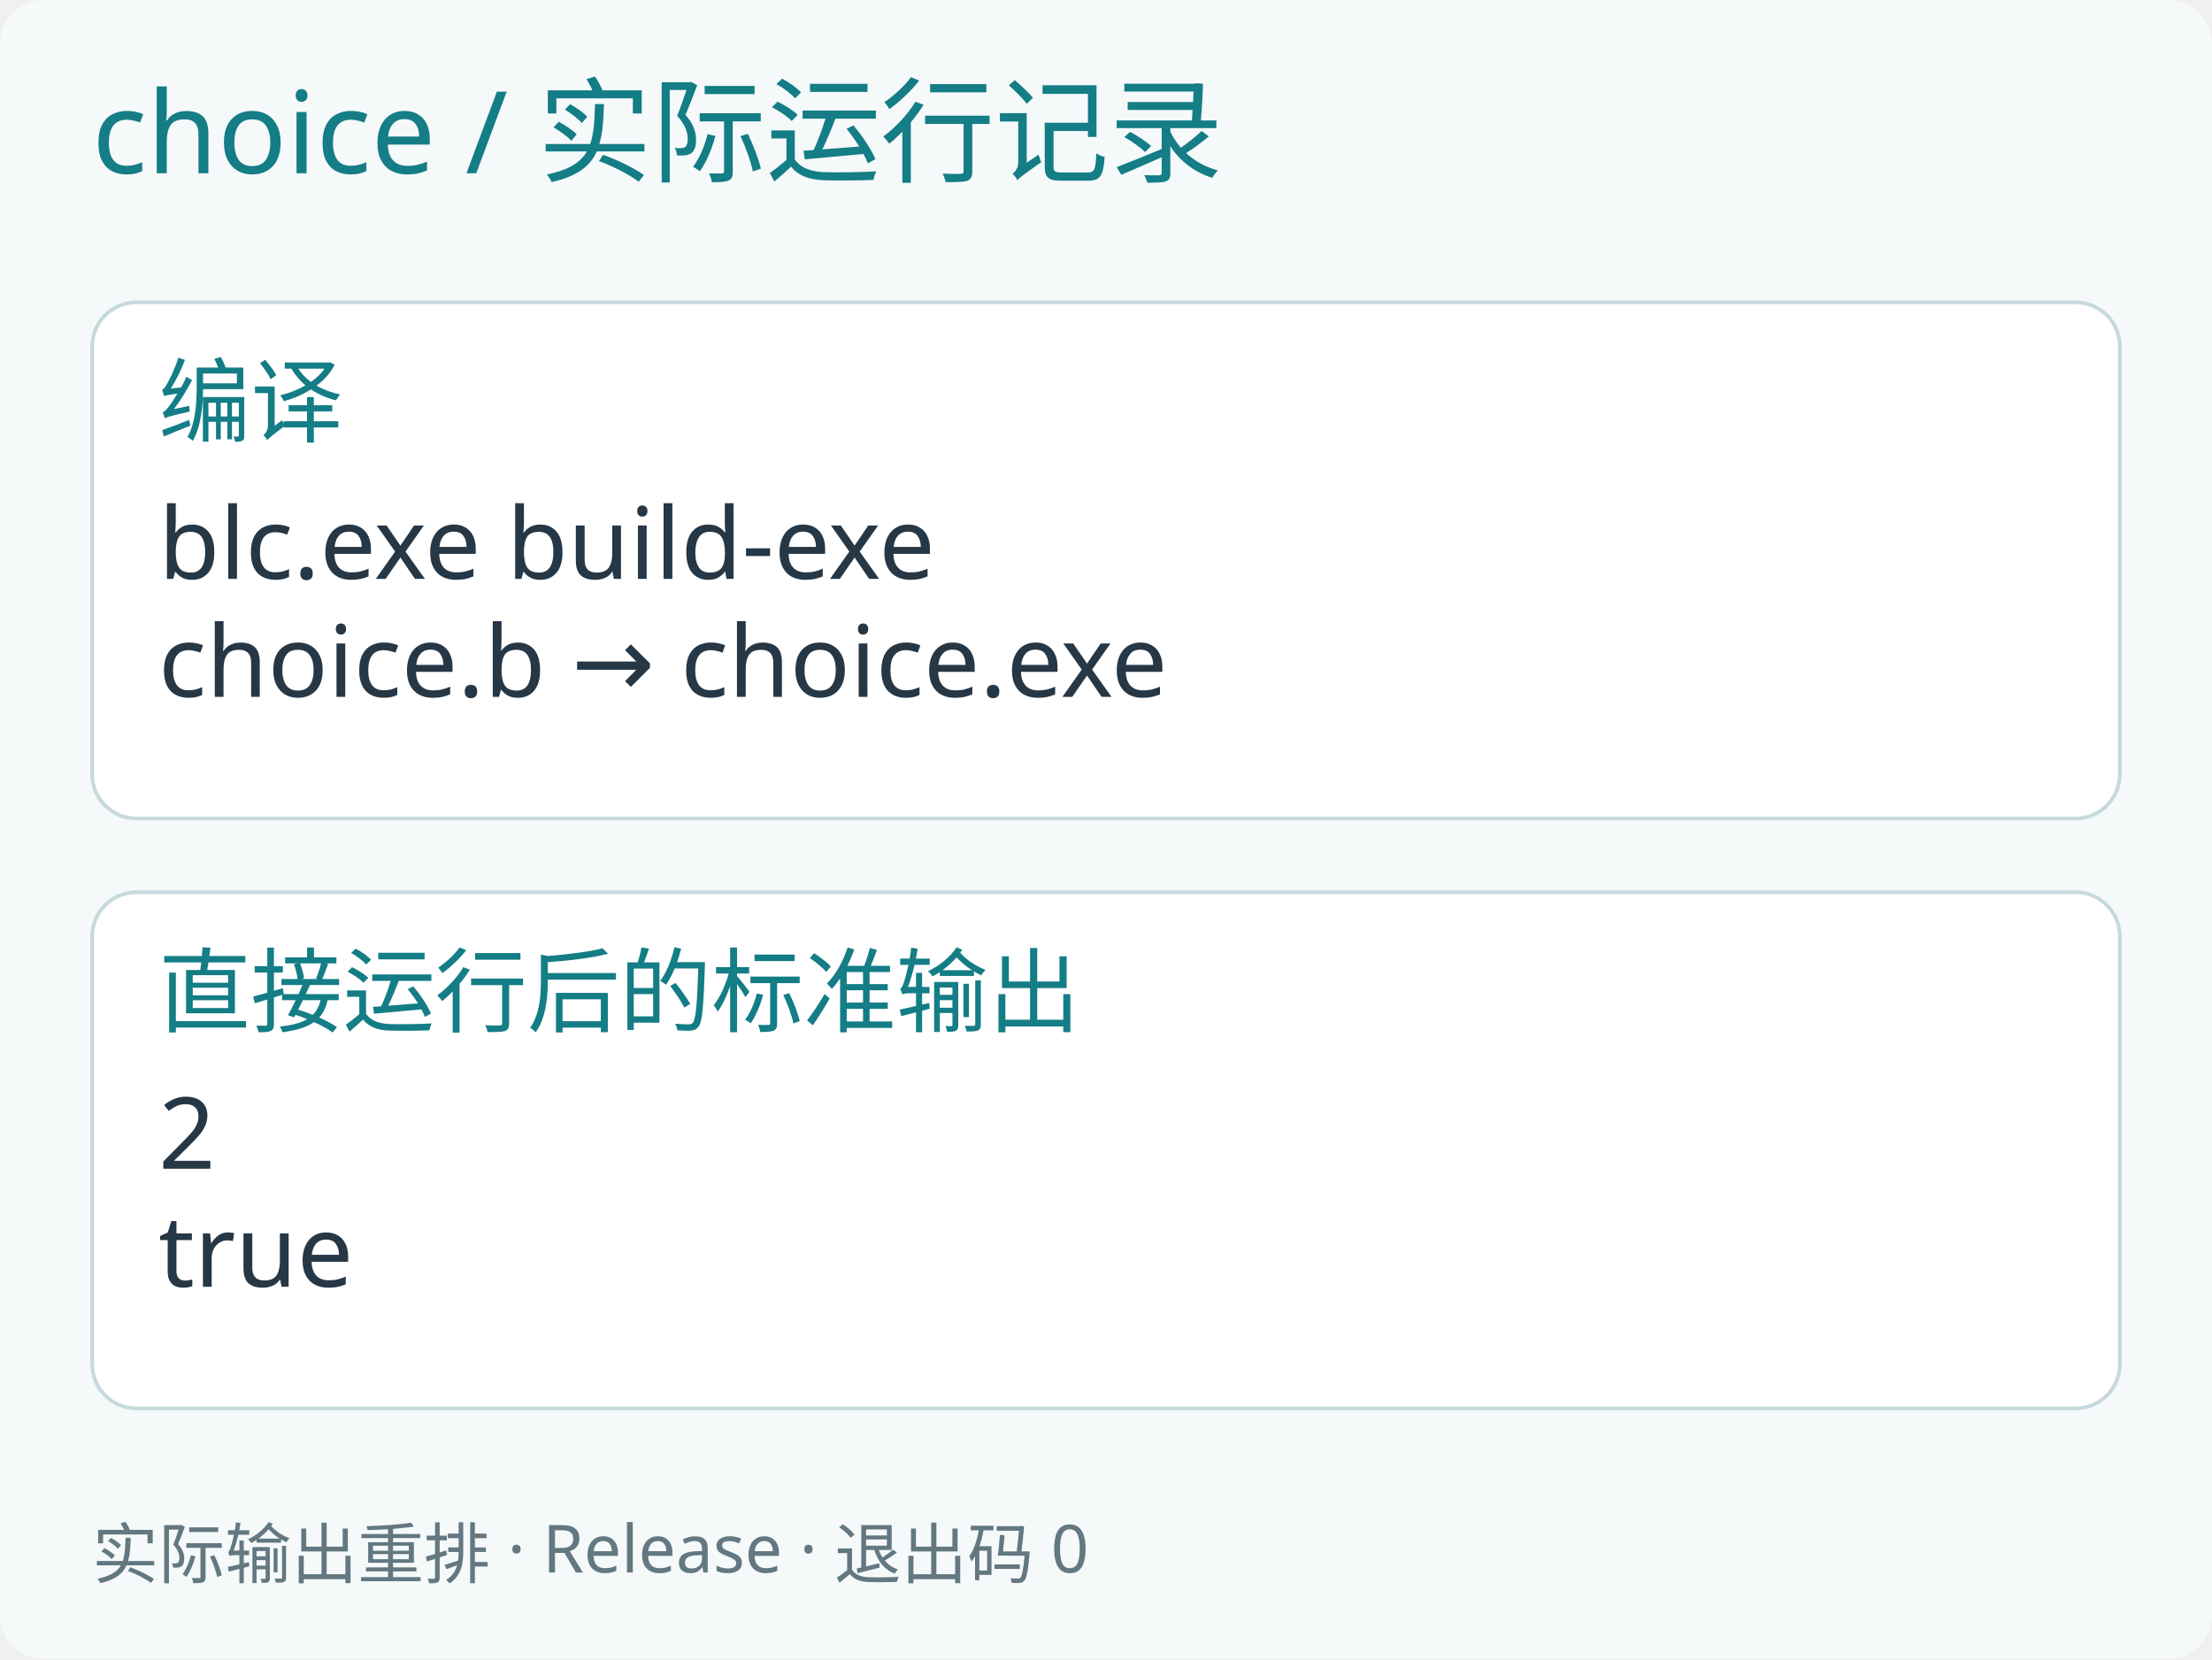
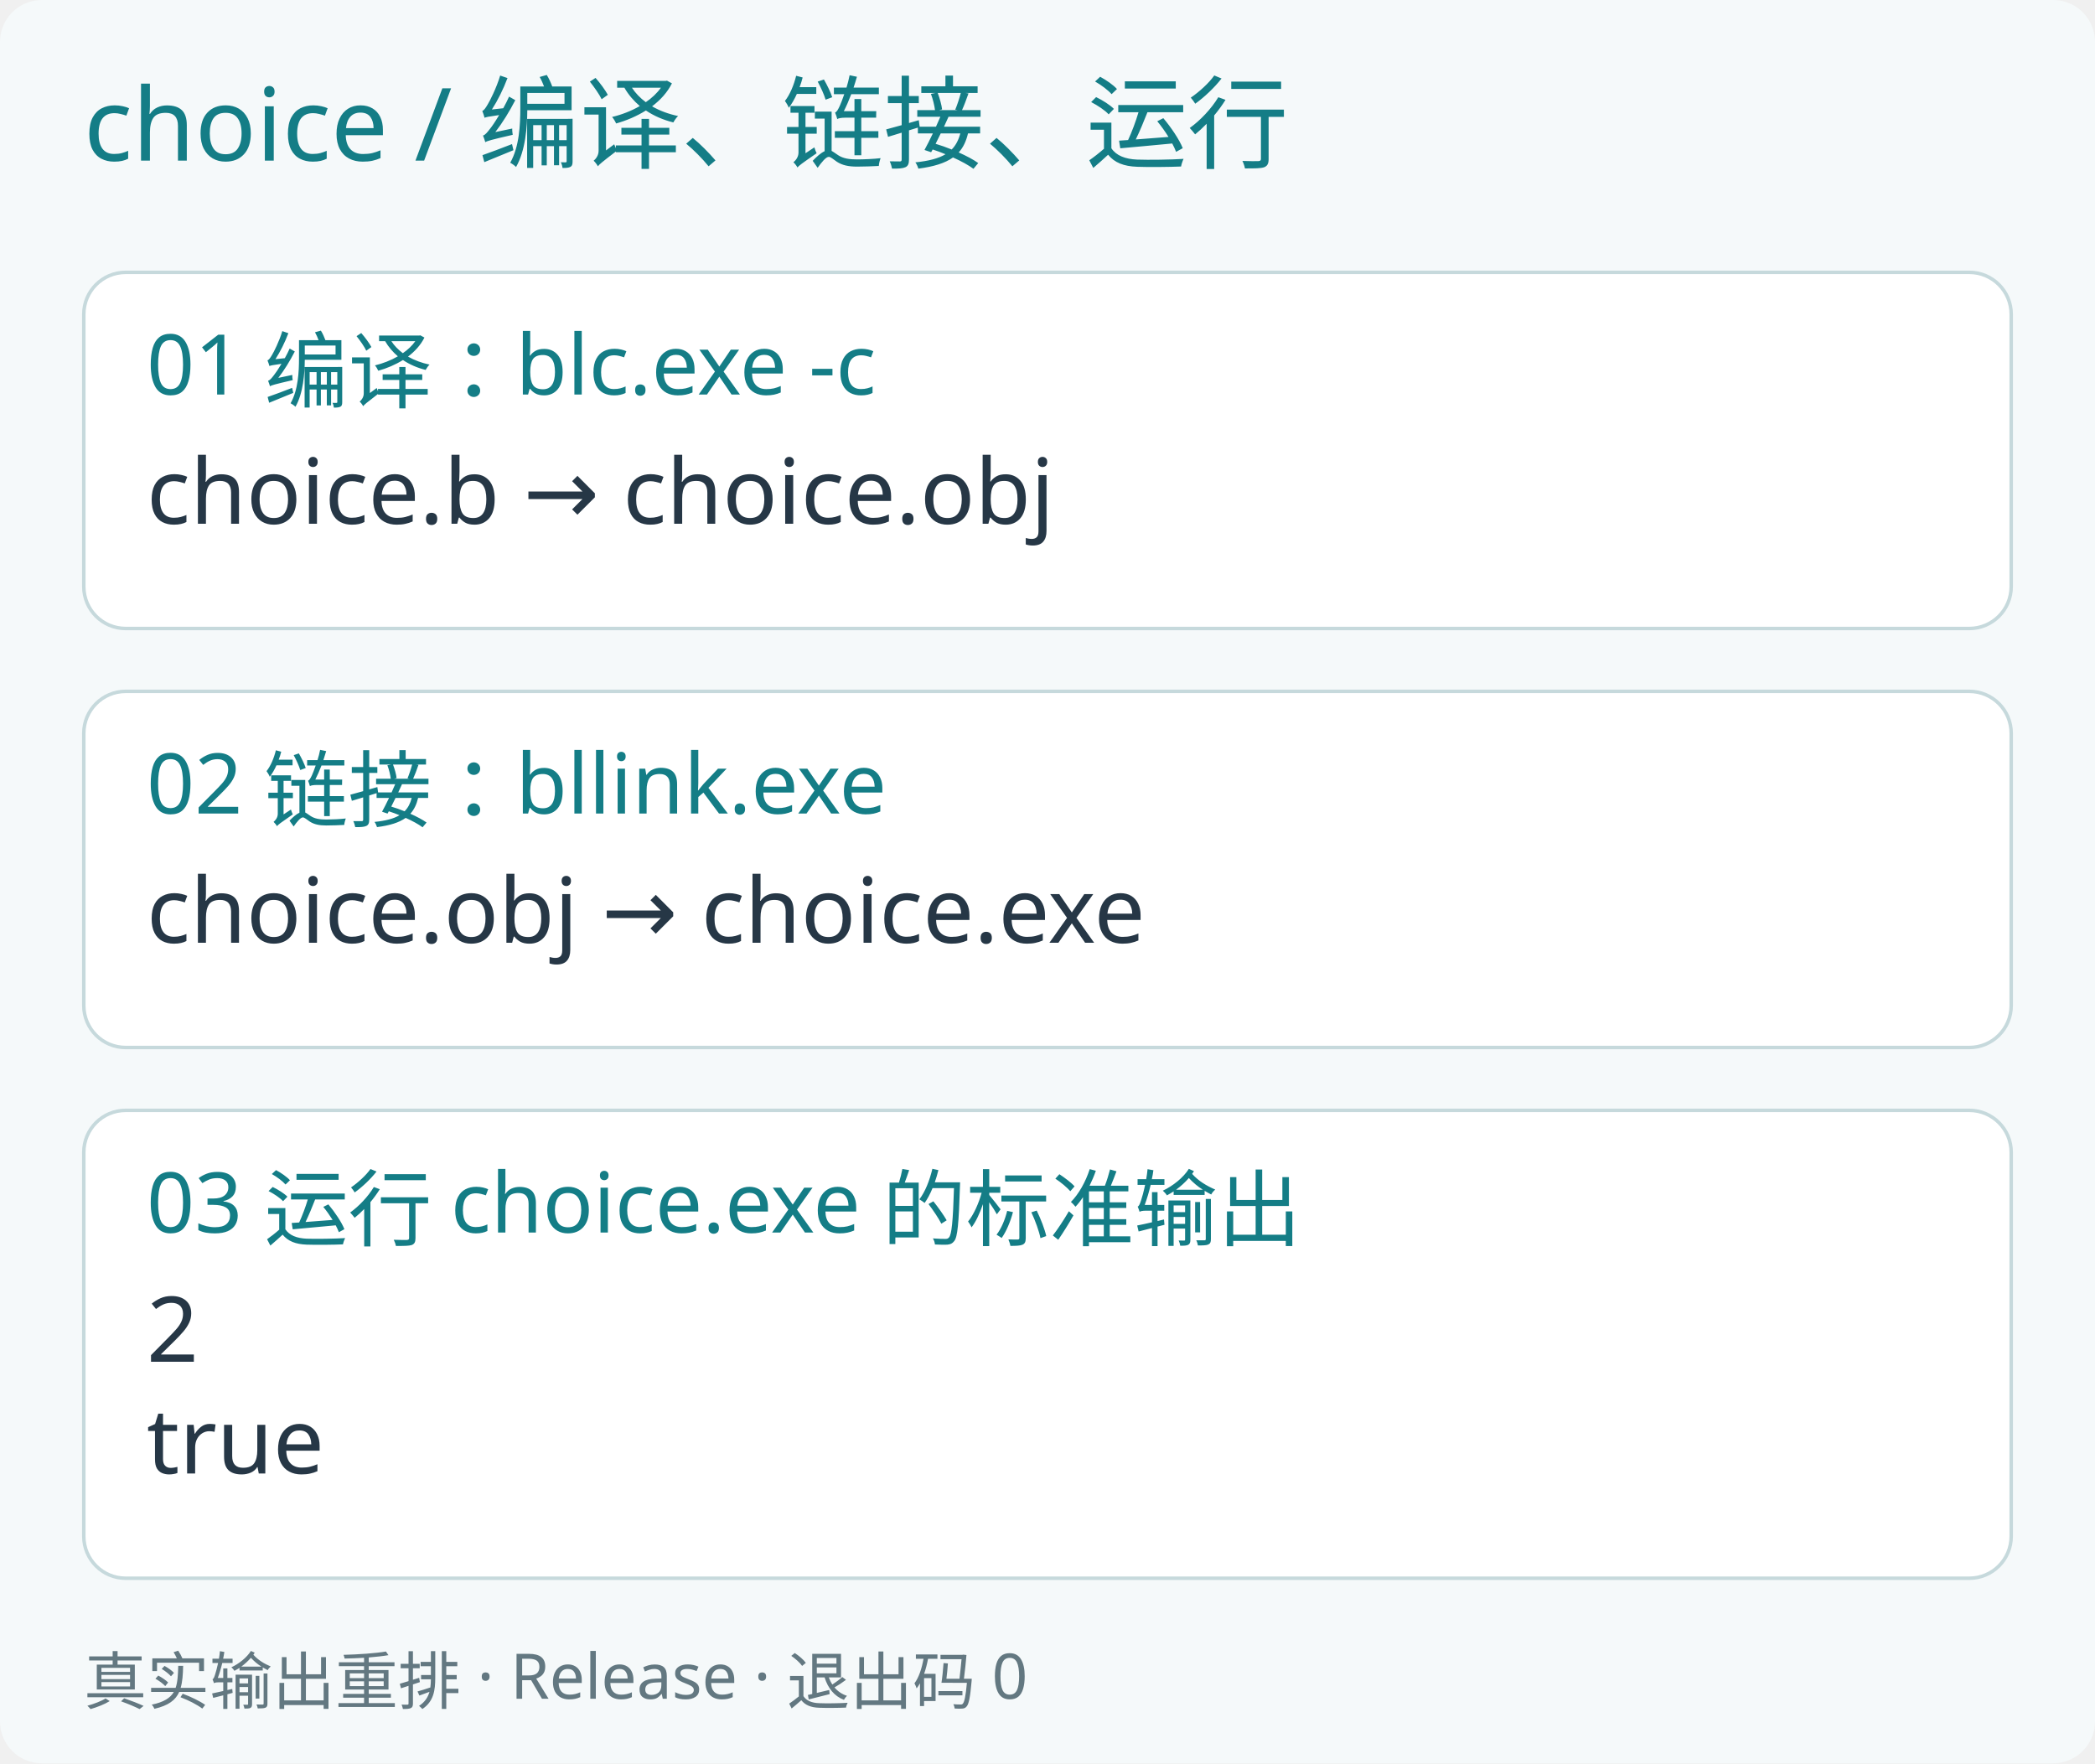
- <svg xmlns="http://www.w3.org/2000/svg" width="600" height="450">
-   <rect width="600" height="450" rx="12" fill="#f5f9fa" />
-   <text x="25" y="47" font-family="SimHei" font-size="31" fill="#147d86">choice / 实际运行记录</text>
-   <rect x="25" y="82" width="550" height="140" rx="12" fill="#ffffff" stroke="#c6d9dc" />
-   <text x="43" y="118" font-family="SimHei" font-size="25" fill="#147d86">编译</text>
-   <text x="43" y="157" font-family="SimHei" font-size="27" fill="#263746">blc.exe build-exe</text>
-   <text x="43" y="189" font-family="SimHei" font-size="27" fill="#263746">choice.b → choice.exe</text>
-   <rect x="25" y="242" width="550" height="140" rx="12" fill="#ffffff" stroke="#c6d9dc" />
-   <text x="43" y="278" font-family="SimHei" font-size="25" fill="#147d86">直接运行后的标准输出</text>
-   <text x="43" y="317" font-family="SimHei" font-size="27" fill="#263746">2</text>
-   <text x="43" y="349" font-family="SimHei" font-size="27" fill="#263746">true</text>
-   <text x="25" y="428" font-family="SimHei" font-size="18" fill="#637881">实际输出重排 · Release · 退出码 0</text>
+ <svg xmlns="http://www.w3.org/2000/svg" width="600" height="505">
+   <rect width="600" height="505" rx="12" fill="#f5f9fa" />
+   <text x="24" y="46" font-family="SimHei" font-size="29" fill="#147d86">choice / 编译、链接、运行</text>
+   <rect x="24" y="78" width="552" height="102" rx="12" fill="white" stroke="#c6d9dc" />
+   <text x="42" y="113" font-family="SimHei" font-size="24" fill="#147d86">01 编译：blc.exe -c</text>
+   <text x="42" y="150" font-family="SimHei" font-size="26" fill="#263746">choice.b → choice.obj</text>
+   <rect x="24" y="198" width="552" height="102" rx="12" fill="white" stroke="#c6d9dc" />
+   <text x="42" y="233" font-family="SimHei" font-size="24" fill="#147d86">02 链接：bllink.exe</text>
+   <text x="42" y="270" font-family="SimHei" font-size="26" fill="#263746">choice.obj → choice.exe</text>
+   <rect x="24" y="318" width="552" height="134" rx="12" fill="white" stroke="#c6d9dc" />
+   <text x="42" y="353" font-family="SimHei" font-size="24" fill="#147d86">03 运行 choice.exe 的标准输出</text>
+   <text x="42" y="390" font-family="SimHei" font-size="26" fill="#263746">2</text>
+   <text x="42" y="422" font-family="SimHei" font-size="26" fill="#263746">true</text>
+   <text x="24" y="488" font-family="SimHei" font-size="18" fill="#637881">真实输出重排 · Release · 退出码 0</text>
</svg>
